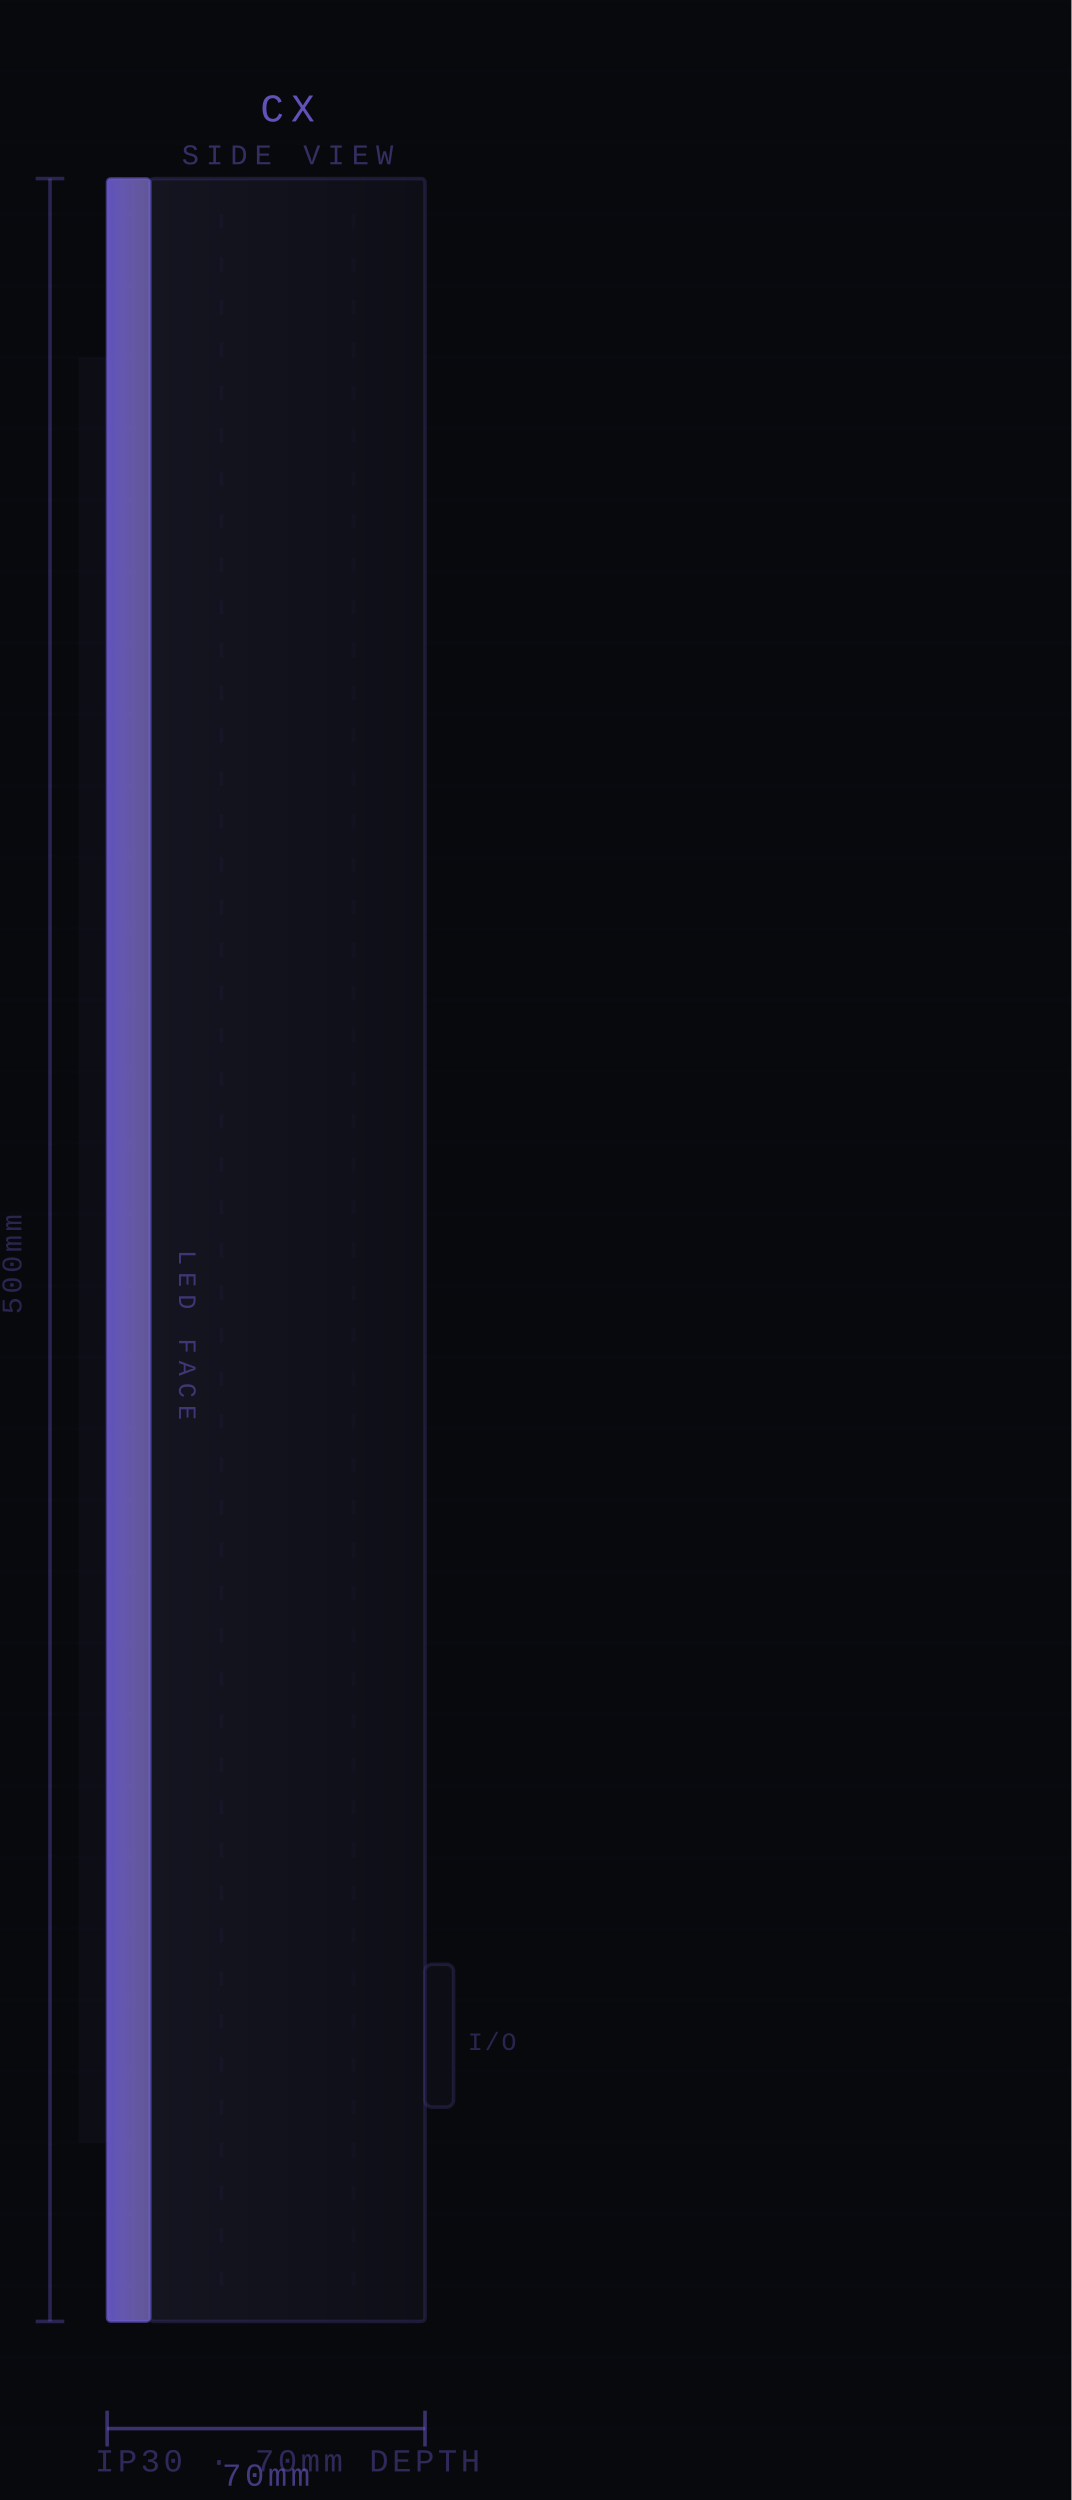
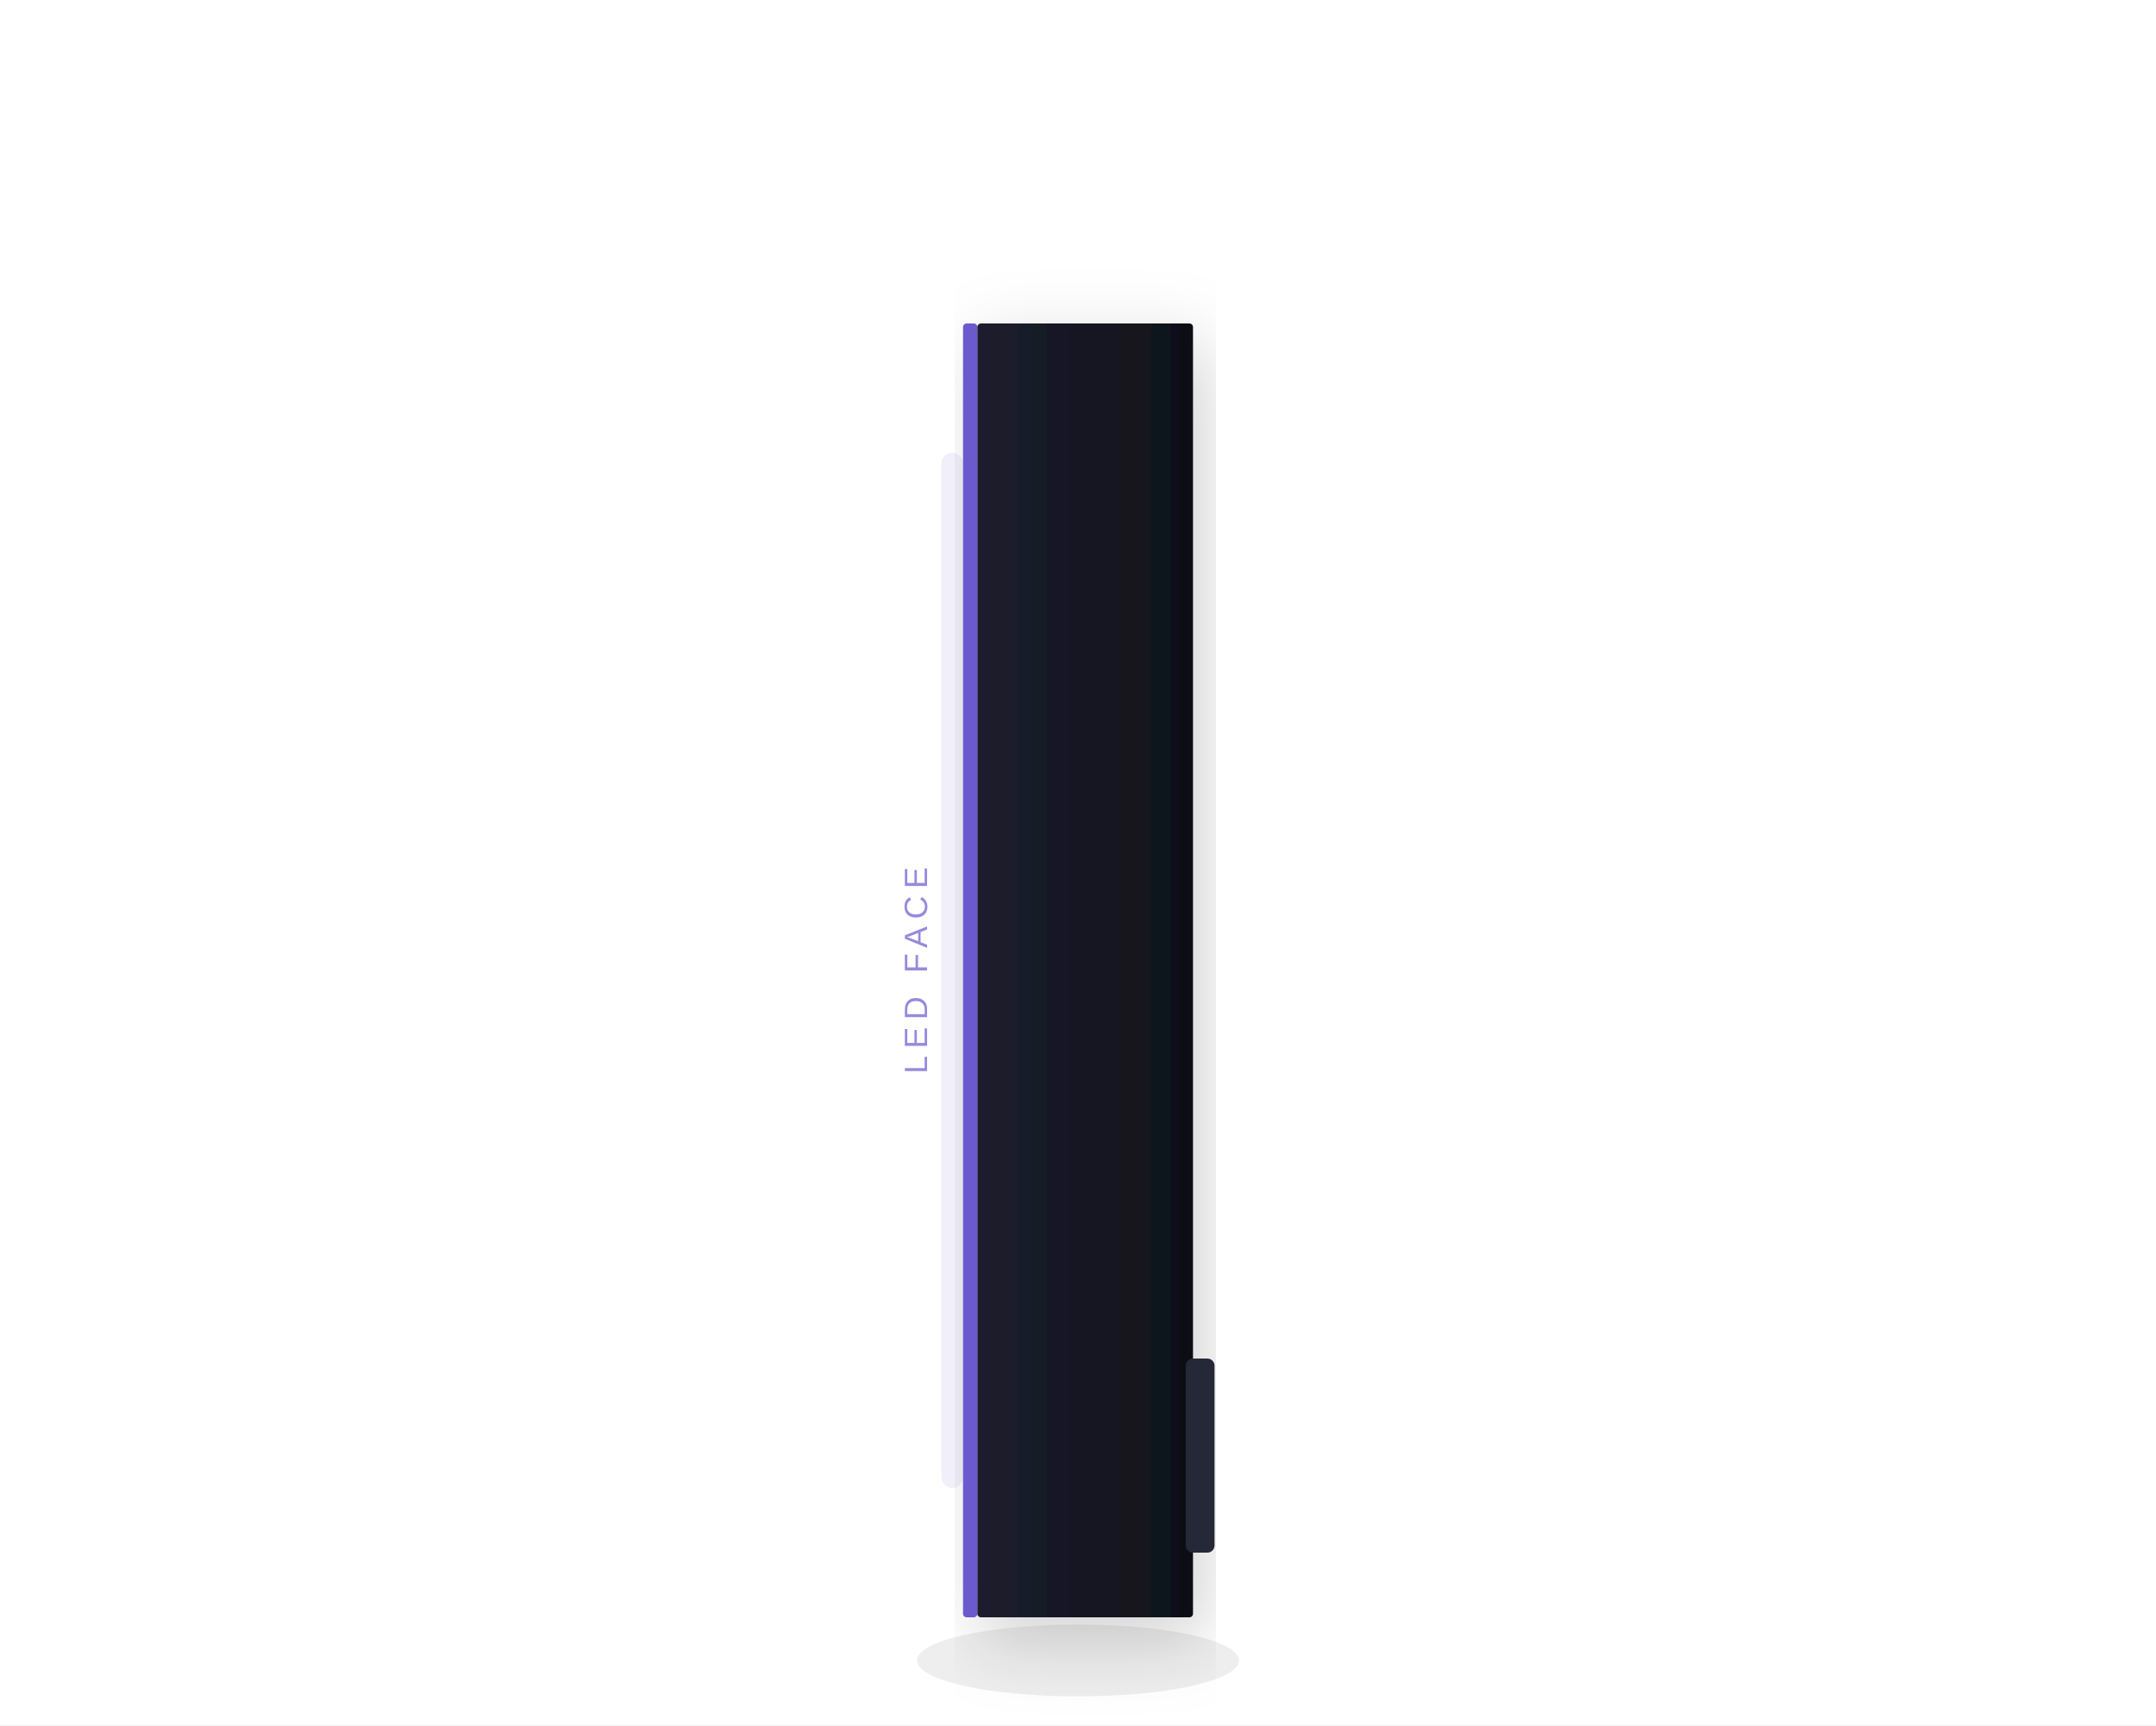
- <svg xmlns="http://www.w3.org/2000/svg" width="300" height="700" viewBox="0 0 300 700">
+ <svg xmlns="http://www.w3.org/2000/svg" width="600" height="480" viewBox="0 0 600 480">
  <defs>
-     <linearGradient id="bodyGrad" x1="0" y1="0" x2="1" y2="0">
-       <stop offset="0%" stop-color="#141520" />
-       <stop offset="100%" stop-color="#0d0e16" />
+     <linearGradient id="bodyG" x1="0" y1="0" x2="1" y2="0">
+       <stop offset="0%" stop-color="#1c1e2e" />
+       <stop offset="100%" stop-color="#0f1018" />
    </linearGradient>
-     <linearGradient id="faceGrad" x1="0" y1="0" x2="1" y2="0">
-       <stop offset="0%" stop-color="#6A5ACD" stop-opacity="0.9" />
-       <stop offset="100%" stop-color="#9A8AEE" stop-opacity="0.6" />
-     </linearGradient>
+     <filter id="sh">
+       <feDropShadow dx="4" dy="6" stdDeviation="10" flood-color="#000" flood-opacity="0.18" />
+     </filter>
  </defs>
-   <rect width="300" height="700" fill="#08090d" />
-   <line x1="0" y1="0" x2="300" y2="0" stroke="#6A5ACD" stroke-opacity="0.015" stroke-width="1" />
-   <line x1="0" y1="20" x2="300" y2="20" stroke="#6A5ACD" stroke-opacity="0.015" stroke-width="1" />
-   <line x1="0" y1="40" x2="300" y2="40" stroke="#6A5ACD" stroke-opacity="0.015" stroke-width="1" />
-   <line x1="0" y1="60" x2="300" y2="60" stroke="#6A5ACD" stroke-opacity="0.015" stroke-width="1" />
-   <line x1="0" y1="80" x2="300" y2="80" stroke="#6A5ACD" stroke-opacity="0.015" stroke-width="1" />
-   <line x1="0" y1="100" x2="300" y2="100" stroke="#6A5ACD" stroke-opacity="0.015" stroke-width="1" />
-   <line x1="0" y1="120" x2="300" y2="120" stroke="#6A5ACD" stroke-opacity="0.015" stroke-width="1" />
-   <line x1="0" y1="140" x2="300" y2="140" stroke="#6A5ACD" stroke-opacity="0.015" stroke-width="1" />
-   <line x1="0" y1="160" x2="300" y2="160" stroke="#6A5ACD" stroke-opacity="0.015" stroke-width="1" />
-   <line x1="0" y1="180" x2="300" y2="180" stroke="#6A5ACD" stroke-opacity="0.015" stroke-width="1" />
-   <line x1="0" y1="200" x2="300" y2="200" stroke="#6A5ACD" stroke-opacity="0.015" stroke-width="1" />
-   <line x1="0" y1="220" x2="300" y2="220" stroke="#6A5ACD" stroke-opacity="0.015" stroke-width="1" />
-   <line x1="0" y1="240" x2="300" y2="240" stroke="#6A5ACD" stroke-opacity="0.015" stroke-width="1" />
-   <line x1="0" y1="260" x2="300" y2="260" stroke="#6A5ACD" stroke-opacity="0.015" stroke-width="1" />
-   <line x1="0" y1="280" x2="300" y2="280" stroke="#6A5ACD" stroke-opacity="0.015" stroke-width="1" />
-   <line x1="0" y1="300" x2="300" y2="300" stroke="#6A5ACD" stroke-opacity="0.015" stroke-width="1" />
-   <line x1="0" y1="320" x2="300" y2="320" stroke="#6A5ACD" stroke-opacity="0.015" stroke-width="1" />
-   <line x1="0" y1="340" x2="300" y2="340" stroke="#6A5ACD" stroke-opacity="0.015" stroke-width="1" />
-   <line x1="0" y1="360" x2="300" y2="360" stroke="#6A5ACD" stroke-opacity="0.015" stroke-width="1" />
-   <line x1="0" y1="380" x2="300" y2="380" stroke="#6A5ACD" stroke-opacity="0.015" stroke-width="1" />
-   <line x1="0" y1="400" x2="300" y2="400" stroke="#6A5ACD" stroke-opacity="0.015" stroke-width="1" />
-   <line x1="0" y1="420" x2="300" y2="420" stroke="#6A5ACD" stroke-opacity="0.015" stroke-width="1" />
-   <line x1="0" y1="440" x2="300" y2="440" stroke="#6A5ACD" stroke-opacity="0.015" stroke-width="1" />
-   <line x1="0" y1="460" x2="300" y2="460" stroke="#6A5ACD" stroke-opacity="0.015" stroke-width="1" />
-   <line x1="0" y1="480" x2="300" y2="480" stroke="#6A5ACD" stroke-opacity="0.015" stroke-width="1" />
-   <line x1="0" y1="500" x2="300" y2="500" stroke="#6A5ACD" stroke-opacity="0.015" stroke-width="1" />
-   <line x1="0" y1="520" x2="300" y2="520" stroke="#6A5ACD" stroke-opacity="0.015" stroke-width="1" />
-   <line x1="0" y1="540" x2="300" y2="540" stroke="#6A5ACD" stroke-opacity="0.015" stroke-width="1" />
-   <line x1="0" y1="560" x2="300" y2="560" stroke="#6A5ACD" stroke-opacity="0.015" stroke-width="1" />
-   <line x1="0" y1="580" x2="300" y2="580" stroke="#6A5ACD" stroke-opacity="0.015" stroke-width="1" />
-   <line x1="0" y1="600" x2="300" y2="600" stroke="#6A5ACD" stroke-opacity="0.015" stroke-width="1" />
-   <line x1="0" y1="620" x2="300" y2="620" stroke="#6A5ACD" stroke-opacity="0.015" stroke-width="1" />
-   <line x1="0" y1="640" x2="300" y2="640" stroke="#6A5ACD" stroke-opacity="0.015" stroke-width="1" />
-   <line x1="0" y1="660" x2="300" y2="660" stroke="#6A5ACD" stroke-opacity="0.015" stroke-width="1" />
-   <line x1="0" y1="680" x2="300" y2="680" stroke="#6A5ACD" stroke-opacity="0.015" stroke-width="1" />
-   <rect x="42" y="50" width="77" height="600" fill="url(#bodyGrad)" stroke="#6A5ACD" stroke-opacity="0.2" stroke-width="1" rx="1" />
-   <rect x="30" y="50" width="12" height="600" fill="url(#faceGrad)" rx="1" />
-   <rect x="30" y="50" width="12" height="600" fill="none" stroke="#6A5ACD" stroke-opacity="0.6" stroke-width="0.8" rx="1" />
-   <rect x="22" y="100" width="8" height="500" fill="#6A5ACD" fill-opacity="0.05" />
-   <line x1="62" y1="60" x2="62" y2="640" stroke="#6A5ACD" stroke-opacity="0.05" stroke-width="1" stroke-dasharray="4,8" />
-   <line x1="99" y1="60" x2="99" y2="640" stroke="#6A5ACD" stroke-opacity="0.04" stroke-width="1" stroke-dasharray="4,8" />
-   <rect x="119" y="550" width="8" height="40" rx="2" fill="#0c0d15" stroke="#6A5ACD30" stroke-width="1" />
-   <text x="131" y="574" font-family="'Courier New',monospace" font-size="7" fill="#6A5ACD" opacity="0.35" letter-spacing="0.5">I/O</text>
-   <line x1="30" y1="680" x2="119" y2="680" stroke="#6A5ACD" stroke-opacity="0.5" stroke-width="1" />
-   <line x1="30" y1="675" x2="30" y2="685" stroke="#6A5ACD" stroke-opacity="0.5" stroke-width="1" />
-   <line x1="119" y1="675" x2="119" y2="685" stroke="#6A5ACD" stroke-opacity="0.5" stroke-width="1" />
-   <text x="74.5" y="696" font-family="'Courier New',monospace" font-size="9" fill="#6A5ACD" opacity="0.6" text-anchor="middle" letter-spacing="1">70mm</text>
-   <line x1="14" y1="50" x2="14" y2="650" stroke="#6A5ACD" stroke-opacity="0.35" stroke-width="1" />
-   <line x1="10" y1="50" x2="18" y2="50" stroke="#6A5ACD" stroke-opacity="0.35" stroke-width="1" />
-   <line x1="10" y1="650" x2="18" y2="650" stroke="#6A5ACD" stroke-opacity="0.35" stroke-width="1" />
-   <text x="6" y="354" font-family="'Courier New',monospace" font-size="8" fill="#6A5ACD" opacity="0.35" text-anchor="middle" transform="rotate(-90,6,354)" letter-spacing="1">500mm</text>
-   <text x="80.5" y="34" font-family="'Courier New',monospace" font-size="11" fill="#6A5ACD" opacity="0.9" text-anchor="middle" letter-spacing="2">CX</text>
-   <text x="80.5" y="46" font-family="'Courier New',monospace" font-size="8" fill="#6A5ACD" opacity="0.45" text-anchor="middle" letter-spacing="2">SIDE VIEW</text>
-   <text x="52" y="350" font-family="'Courier New',monospace" font-size="7" fill="#6A5ACD" opacity="0.5" writing-mode="tb" letter-spacing="2">LED FACE</text>
-   <text x="80.5" y="692" font-family="'Courier New',monospace" font-size="9" fill="#6A5ACD" opacity="0.4" text-anchor="middle" letter-spacing="1">IP30 · 70mm DEPTH</text>
+   <rect width="600" height="480" fill="#fff" />
+   <ellipse cx="300" cy="462" rx="44.8" ry="10" fill="#000" opacity="0.07" />
+   <g filter="url(#sh)">
+     <rect x="268" y="90" width="4" height="360" fill="#6A5ACD" rx="1" />
+     <rect x="272" y="90" width="60" height="360" fill="url(#bodyG)" rx="1" />
+   </g>
+   <rect x="262" y="126" width="6" height="288" fill="#6A5ACD" opacity="0.10" rx="3" />
+   <rect x="330" y="378" width="8" height="54" rx="2" fill="#252836" />
+   <line x1="268" y1="486" x2="332" y2="486" stroke="#999" stroke-width="1.2" />
+   <line x1="268" y1="481" x2="268" y2="491" stroke="#999" stroke-width="1.2" />
+   <line x1="332" y1="481" x2="332" y2="491" stroke="#999" stroke-width="1.2" />
+   <text x="300" y="502" font-family="'Helvetica Neue',Arial,sans-serif" font-size="11" fill="#888" text-anchor="middle" letter-spacing="1">48mm DEPTH</text>
+   <text x="258" y="270" font-family="'Helvetica Neue',Arial,sans-serif" font-size="9" fill="#6A5ACD" text-anchor="middle" transform="rotate(-90,258,270)" letter-spacing="2" opacity="0.7">LED FACE</text>
</svg>
